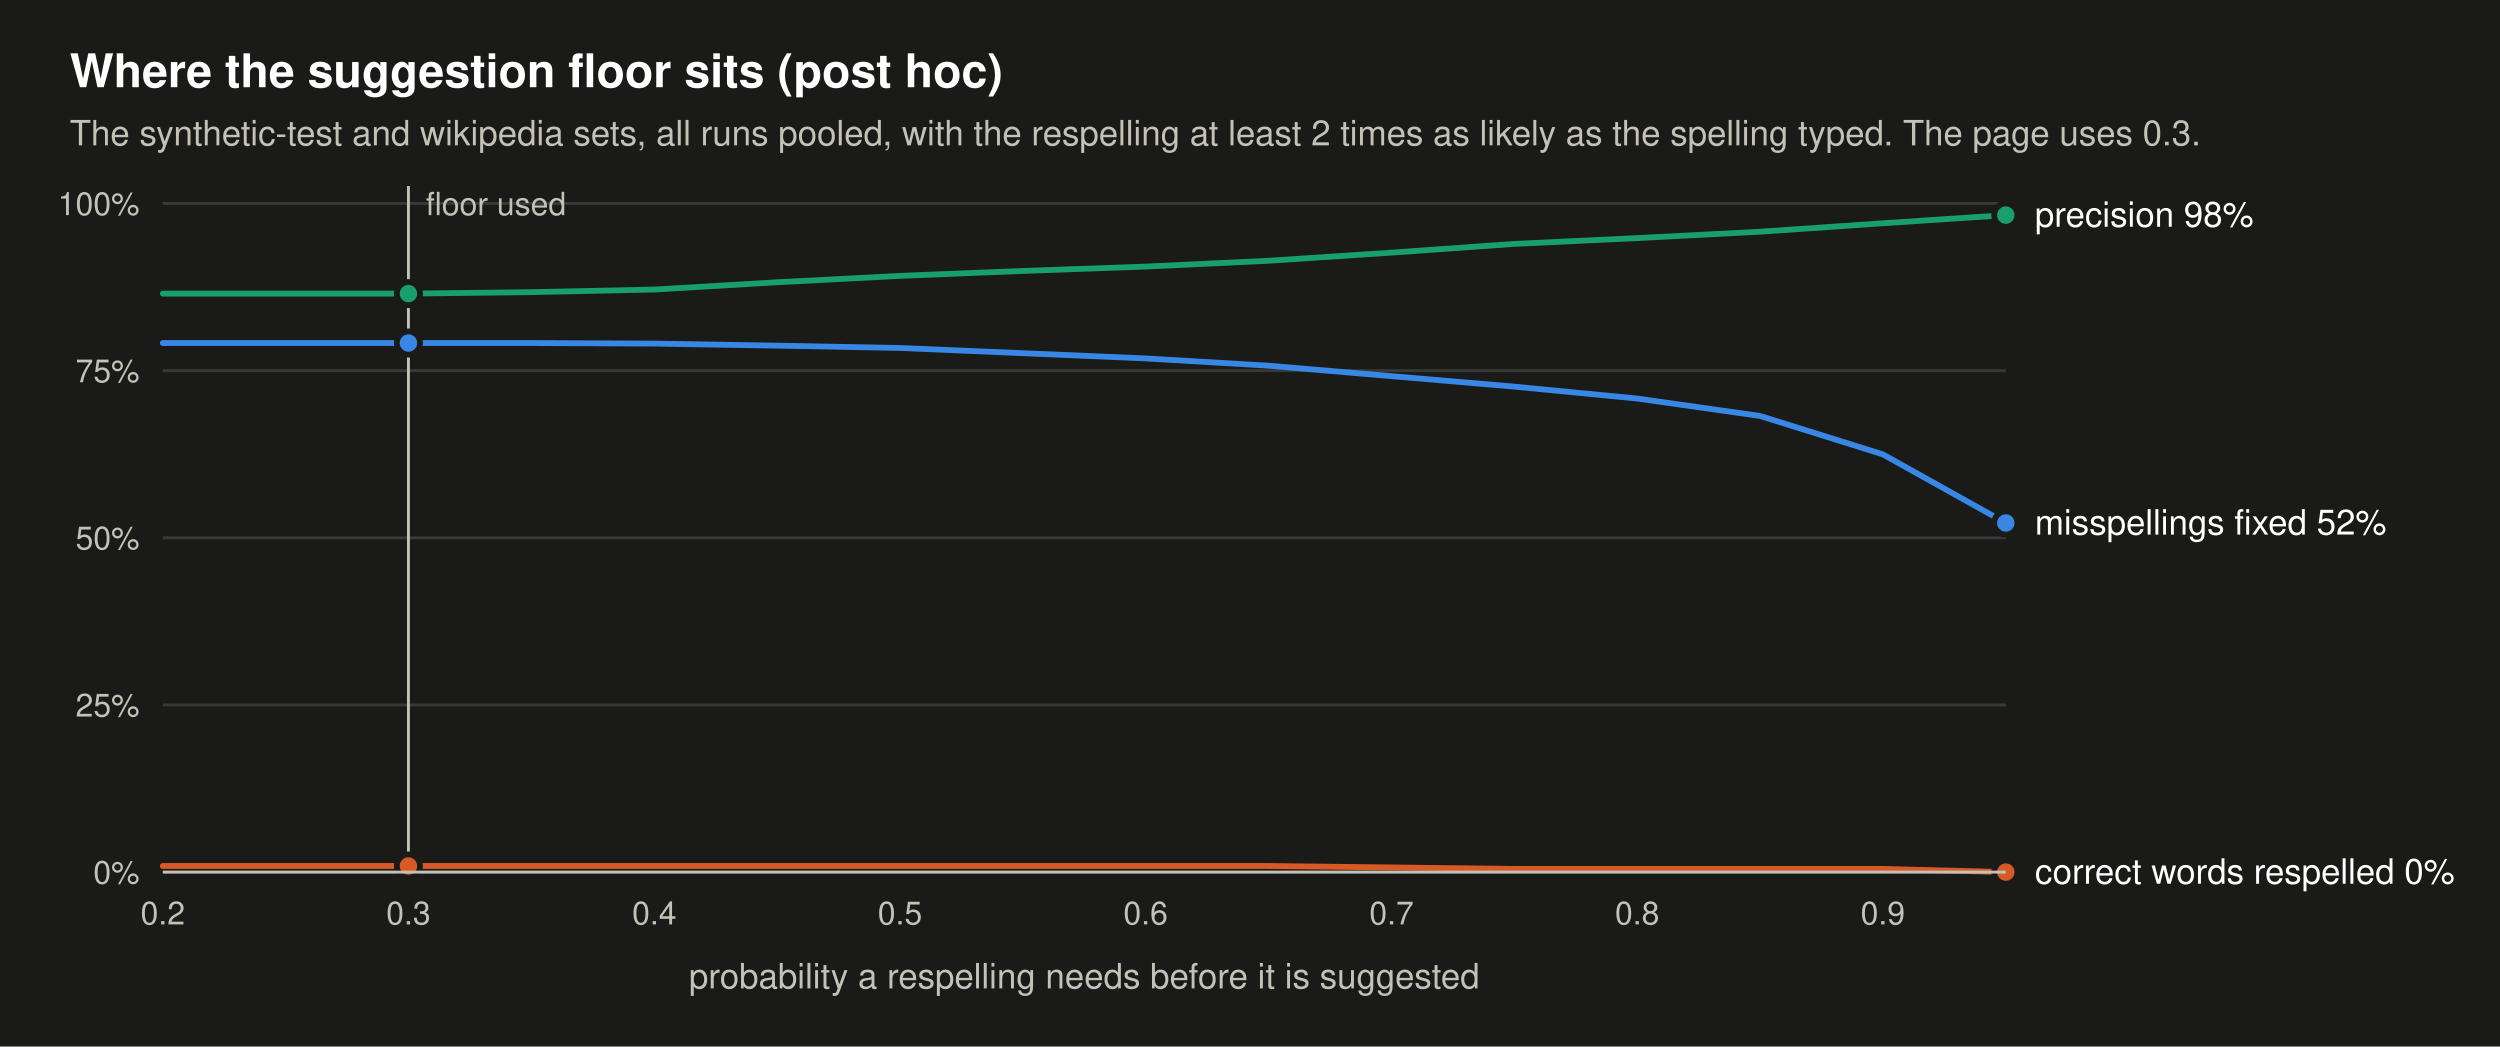
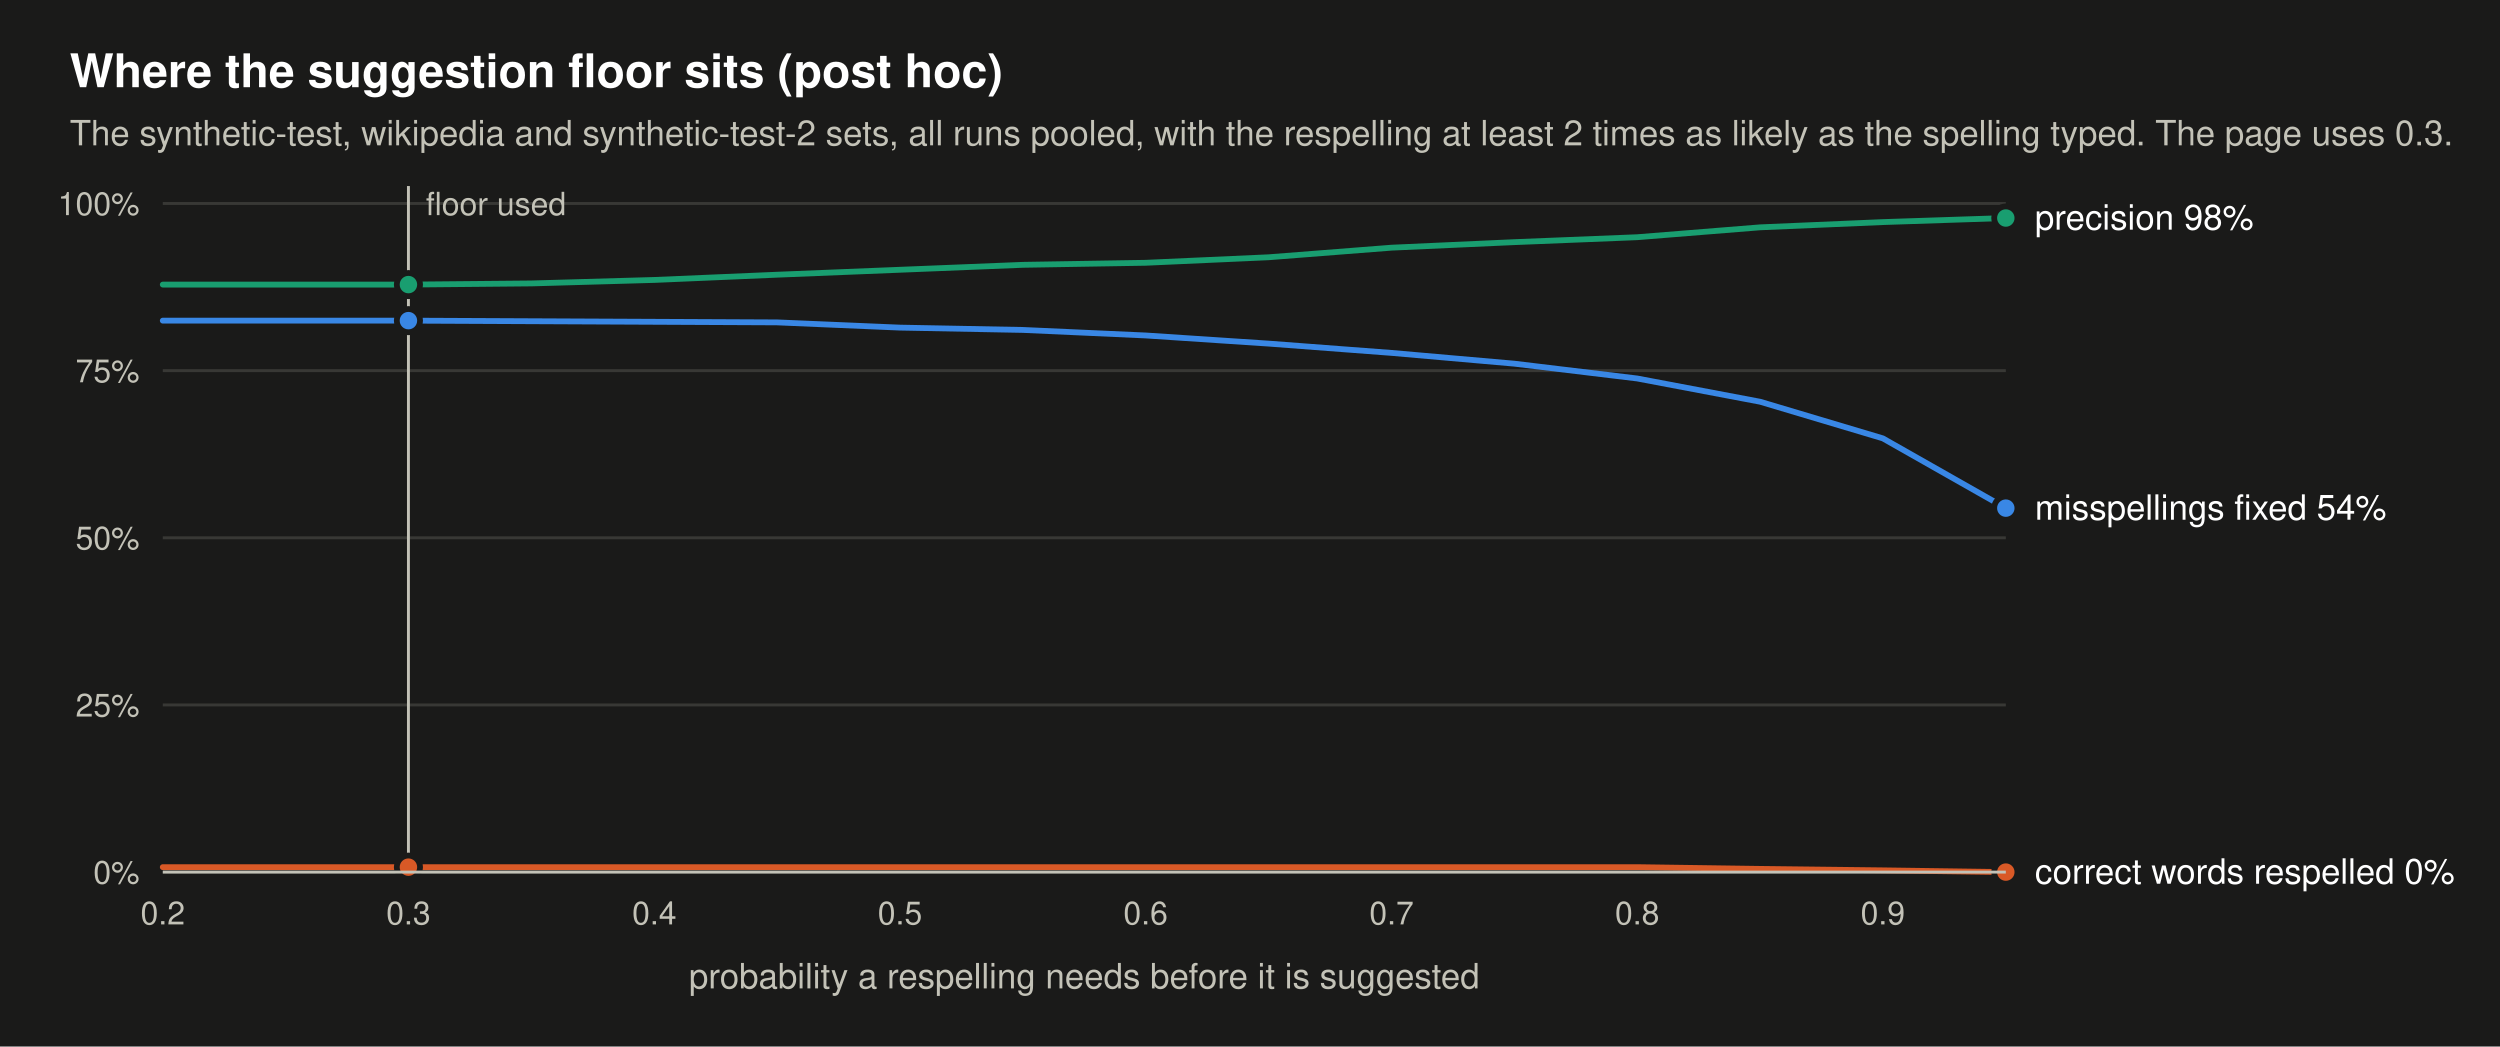
<svg xmlns="http://www.w3.org/2000/svg" width="860" height="360" viewBox="0 0 860 360" role="img" font-family="-apple-system, 'Segoe UI', Helvetica, Arial, sans-serif">
  <rect width="860" height="360" fill="#1a1a19" />
  <text x="24.0" y="30.0" font-size="16" fill="#ffffff" font-weight="600">Where the suggestion floor sits (post hoc)</text>
-   <text x="24.0" y="50.0" font-size="12" fill="#c3c2b7">The synthetic-test and wikipedia sets, all runs pooled, with the respelling at least 2 times as likely as the spelling typed. The page uses 0.3.</text>
+   <text x="24.0" y="50.0" font-size="12" fill="#c3c2b7">The synthetic-test, wikipedia and synthetic-test-2 sets, all runs pooled, with the respelling at least 2 times as likely as the spelling typed. The page uses 0.3.</text>
  <line x1="56.0" y1="300.0" x2="690.0" y2="300.0" stroke="#383835" stroke-width="1" />
  <text x="48.0" y="304.0" font-size="11" fill="#c3c2b7" text-anchor="end">0%</text>
  <line x1="56.0" y1="242.5" x2="690.0" y2="242.5" stroke="#383835" stroke-width="1" />
  <text x="48.0" y="246.5" font-size="11" fill="#c3c2b7" text-anchor="end">25%</text>
  <line x1="56.0" y1="185.0" x2="690.0" y2="185.0" stroke="#383835" stroke-width="1" />
  <text x="48.0" y="189.0" font-size="11" fill="#c3c2b7" text-anchor="end">50%</text>
  <line x1="56.0" y1="127.5" x2="690.0" y2="127.5" stroke="#383835" stroke-width="1" />
  <text x="48.0" y="131.5" font-size="11" fill="#c3c2b7" text-anchor="end">75%</text>
  <line x1="56.0" y1="70.0" x2="690.0" y2="70.0" stroke="#383835" stroke-width="1" />
  <text x="48.0" y="74.0" font-size="11" fill="#c3c2b7" text-anchor="end">100%</text>
  <text x="56.0" y="318.0" font-size="11" fill="#c3c2b7" text-anchor="middle">0.2</text>
  <text x="140.5" y="318.0" font-size="11" fill="#c3c2b7" text-anchor="middle">0.3</text>
  <text x="225.1" y="318.0" font-size="11" fill="#c3c2b7" text-anchor="middle">0.4</text>
  <text x="309.6" y="318.0" font-size="11" fill="#c3c2b7" text-anchor="middle">0.5</text>
  <text x="394.1" y="318.0" font-size="11" fill="#c3c2b7" text-anchor="middle">0.6</text>
  <text x="478.7" y="318.0" font-size="11" fill="#c3c2b7" text-anchor="middle">0.7</text>
  <text x="563.2" y="318.0" font-size="11" fill="#c3c2b7" text-anchor="middle">0.8</text>
  <text x="647.7" y="318.0" font-size="11" fill="#c3c2b7" text-anchor="middle">0.9</text>
  <text x="373.0" y="340.0" font-size="12" fill="#c3c2b7" text-anchor="middle">probability a respelling needs before it is suggested</text>
  <line x1="140.5" y1="64.0" x2="140.5" y2="300.0" stroke="#c3c2b7" stroke-width="1" />
  <text x="146.5" y="74.0" font-size="11" fill="#c3c2b7">floor used</text>
-   <path d="M56.0,118.0L98.3,118.0L140.5,118.0L182.8,118.0L225.1,118.2L267.3,118.9L309.6,119.7L351.9,121.5L394.1,123.3L436.4,125.8L478.7,129.4L520.9,133.0L563.2,137.1L605.5,143.1L647.7,156.3L690.0,179.9" fill="none" stroke="#3987e5" stroke-width="2" stroke-linejoin="round" stroke-linecap="round" />
-   <circle cx="690.0" cy="179.9" r="4" fill="#3987e5" stroke="#1a1a19" stroke-width="2" />
-   <text x="700.0" y="183.9" font-size="12" fill="#ffffff">misspellings fixed 52%</text>
-   <circle cx="140.5" cy="118.0" r="4" fill="#3987e5" stroke="#1a1a19" stroke-width="2" />
-   <path d="M56.0,297.9L98.3,297.9L140.5,297.9L182.8,297.9L225.1,297.9L267.3,297.9L309.6,297.9L351.9,297.9L394.1,297.9L436.4,297.9L478.7,298.4L520.9,298.9L563.2,298.9L605.5,298.9L647.7,298.9L690.0,300.0" fill="none" stroke="#d95926" stroke-width="2" stroke-linejoin="round" stroke-linecap="round" />
+   <path d="M56.0,110.3L98.3,110.3L140.5,110.3L182.8,110.5L225.1,110.7L267.3,110.9L309.6,112.7L351.9,113.5L394.1,115.4L436.4,118.2L478.7,121.4L520.9,125.1L563.2,130.2L605.5,138.2L647.7,150.8L690.0,174.8" fill="none" stroke="#3987e5" stroke-width="2" stroke-linejoin="round" stroke-linecap="round" />
+   <circle cx="690.0" cy="174.8" r="4" fill="#3987e5" stroke="#1a1a19" stroke-width="2" />
+   <text x="700.0" y="178.8" font-size="12" fill="#ffffff">misspellings fixed 54%</text>
+   <circle cx="140.5" cy="110.3" r="4" fill="#3987e5" stroke="#1a1a19" stroke-width="2" />
+   <path d="M56.0,298.3L98.3,298.3L140.5,298.3L182.8,298.3L225.1,298.3L267.3,298.3L309.6,298.3L351.9,298.3L394.1,298.3L436.4,298.3L478.7,298.3L520.9,298.3L563.2,298.3L605.5,298.9L647.7,299.4L690.0,300.0" fill="none" stroke="#d95926" stroke-width="2" stroke-linejoin="round" stroke-linecap="round" />
  <circle cx="690.0" cy="300.0" r="4" fill="#d95926" stroke="#1a1a19" stroke-width="2" />
  <text x="700.0" y="304.0" font-size="12" fill="#ffffff">correct words respelled 0%</text>
-   <circle cx="140.5" cy="297.9" r="4" fill="#d95926" stroke="#1a1a19" stroke-width="2" />
-   <path d="M56.0,101.0L98.3,101.0L140.5,101.0L182.8,100.5L225.1,99.6L267.3,97.1L309.6,94.9L351.9,93.2L394.1,91.7L436.4,89.7L478.7,86.9L520.9,83.9L563.2,81.9L605.5,79.7L647.7,76.8L690.0,74.0" fill="none" stroke="#199e70" stroke-width="2" stroke-linejoin="round" stroke-linecap="round" />
-   <circle cx="690.0" cy="74.0" r="4" fill="#199e70" stroke="#1a1a19" stroke-width="2" />
-   <text x="700.0" y="78.0" font-size="12" fill="#ffffff">precision 98%</text>
-   <circle cx="140.5" cy="101.0" r="4" fill="#199e70" stroke="#1a1a19" stroke-width="2" />
+   <circle cx="140.5" cy="298.3" r="4" fill="#d95926" stroke="#1a1a19" stroke-width="2" />
+   <path d="M56.0,97.9L98.3,97.9L140.5,97.9L182.8,97.5L225.1,96.3L267.3,94.5L309.6,92.8L351.9,91.1L394.1,90.4L436.4,88.5L478.7,85.2L520.9,83.3L563.2,81.6L605.5,78.2L647.7,76.4L690.0,75.0" fill="none" stroke="#199e70" stroke-width="2" stroke-linejoin="round" stroke-linecap="round" />
+   <circle cx="690.0" cy="75.0" r="4" fill="#199e70" stroke="#1a1a19" stroke-width="2" />
+   <text x="700.0" y="79.0" font-size="12" fill="#ffffff">precision 98%</text>
+   <circle cx="140.5" cy="97.9" r="4" fill="#199e70" stroke="#1a1a19" stroke-width="2" />
  <line x1="56.0" y1="300.0" x2="690.0" y2="300.0" stroke="#c3c2b7" stroke-width="1" />
</svg>
